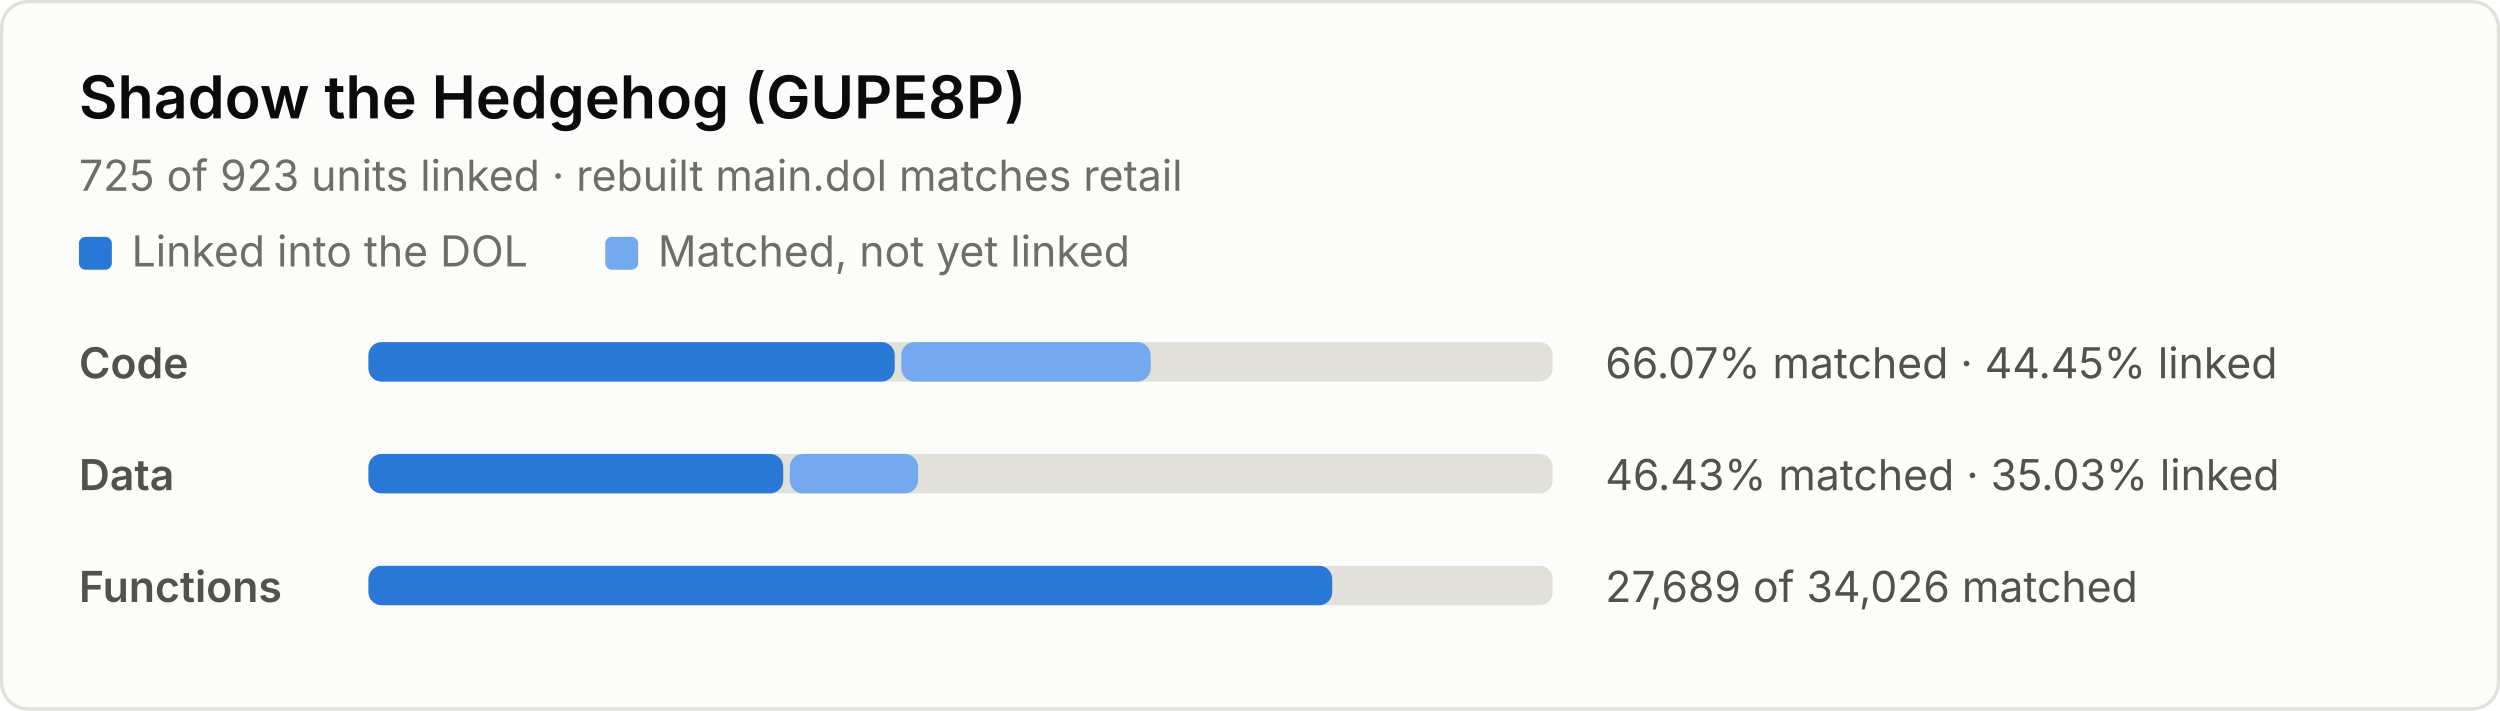
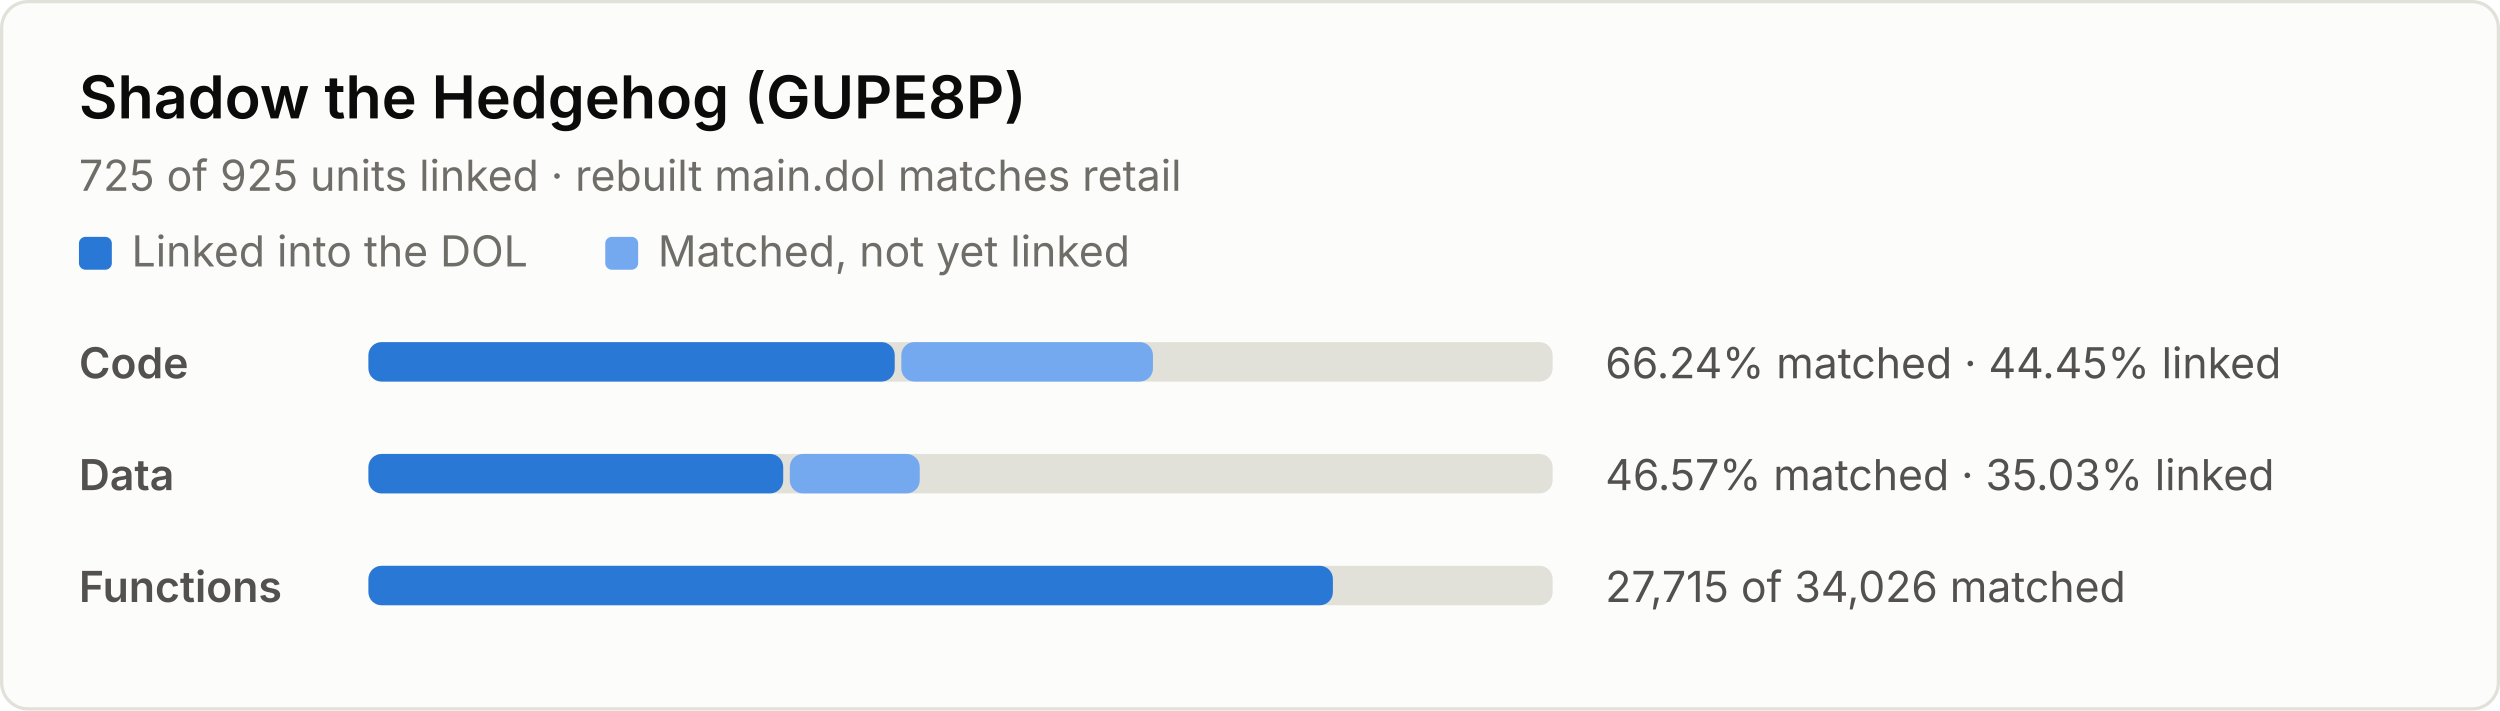
- <svg xmlns="http://www.w3.org/2000/svg" width="760" height="216" viewBox="0 0 760 216" role="img" aria-label="Decompilation progress: 66.07% of code matched, 44.45% linked">
+ <svg xmlns="http://www.w3.org/2000/svg" width="760" height="216" viewBox="0 0 760 216" role="img" aria-label="Decompilation progress: 66.24% of code matched, 44.45% linked">
  <style>
.bg { fill: #fcfcfb; stroke: #e1e0d9; }
.title { fill: #0b0b0b; font: 600 18px system-ui, -apple-system, "Segoe UI", sans-serif; }
.sub, .label, .nums, .key { font: 13px system-ui, -apple-system, "Segoe UI", sans-serif; }
.sub, .key { fill: #6f6d68; }
.label { fill: #52514e; font-weight: 600; }
.nums { fill: #52514e; font-variant-numeric: tabular-nums; }
.track { fill: #e1e0d9; }
.linked { fill: #2a78d6; }
.matched { fill: #74a9f0; }
@media (prefers-color-scheme: dark) {
  .bg { fill: #1a1a19; stroke: #2c2c2a; }
  .title { fill: #f0efec; }
  .sub, .key { fill: #9a988f; }
  .label, .nums { fill: #c3c2b7; }
  .track { fill: #2c2c2a; }
  .linked { fill: #4a94ec; }
  .matched { fill: #2260b0; }
}
</style>
  <rect class="bg" x="0.5" y="0.5" width="759" height="215" rx="8" />
  <text class="title" x="24" y="36">Shadow the Hedgehog (GUPE8P)</text>
-   <text class="sub" x="24" y="58">725 of 923 units linked · rebuilt main.dol matches retail</text>
+   <text class="sub" x="24" y="58">725 of 925 units linked · rebuilt main.dol matches retail</text>
  <rect class="linked" x="24" y="72" width="10" height="10" rx="2" />
  <text class="key" x="40" y="81">Linked into the DOL</text>
  <rect class="matched" x="184" y="72" width="10" height="10" rx="2" />
  <text class="key" x="200" y="81">Matched, not yet linked</text>
  <text class="label" x="24" y="115">Code</text>
  <rect class="track" x="112" y="104" width="360" height="12" rx="4" />
  <rect class="linked" x="112" y="104" width="160.0" height="12" rx="4" />
-   <rect class="matched" x="274.0" y="104" width="75.8" height="12" rx="4" />
-   <text class="nums" x="488" y="115">66.07% matched · 44.45% linked</text>
+   <rect class="matched" x="274.0" y="104" width="76.5" height="12" rx="4" />
+   <text class="nums" x="488" y="115">66.24% matched · 44.45% linked</text>
  <text class="label" x="24" y="149">Data</text>
  <rect class="track" x="112" y="138" width="360" height="12" rx="4" />
  <rect class="linked" x="112" y="138" width="126.1" height="12" rx="4" />
-   <rect class="matched" x="240.1" y="138" width="39.0" height="12" rx="4" />
-   <text class="nums" x="488" y="149">46.43% matched · 35.03% linked</text>
+   <rect class="matched" x="240.1" y="138" width="39.5" height="12" rx="4" />
+   <text class="nums" x="488" y="149">46.57% matched · 35.03% linked</text>
  <text class="label" x="24" y="183">Functions</text>
  <rect class="track" x="112" y="172" width="360" height="12" rx="4" />
-   <rect class="linked" x="112" y="172" width="293.0" height="12" rx="4" />
-   <text class="nums" x="488" y="183">27,689 of 34,026 matched</text>
+   <rect class="linked" x="112" y="172" width="293.2" height="12" rx="4" />
+   <text class="nums" x="488" y="183">27,715 of 34,026 matched</text>
</svg>
